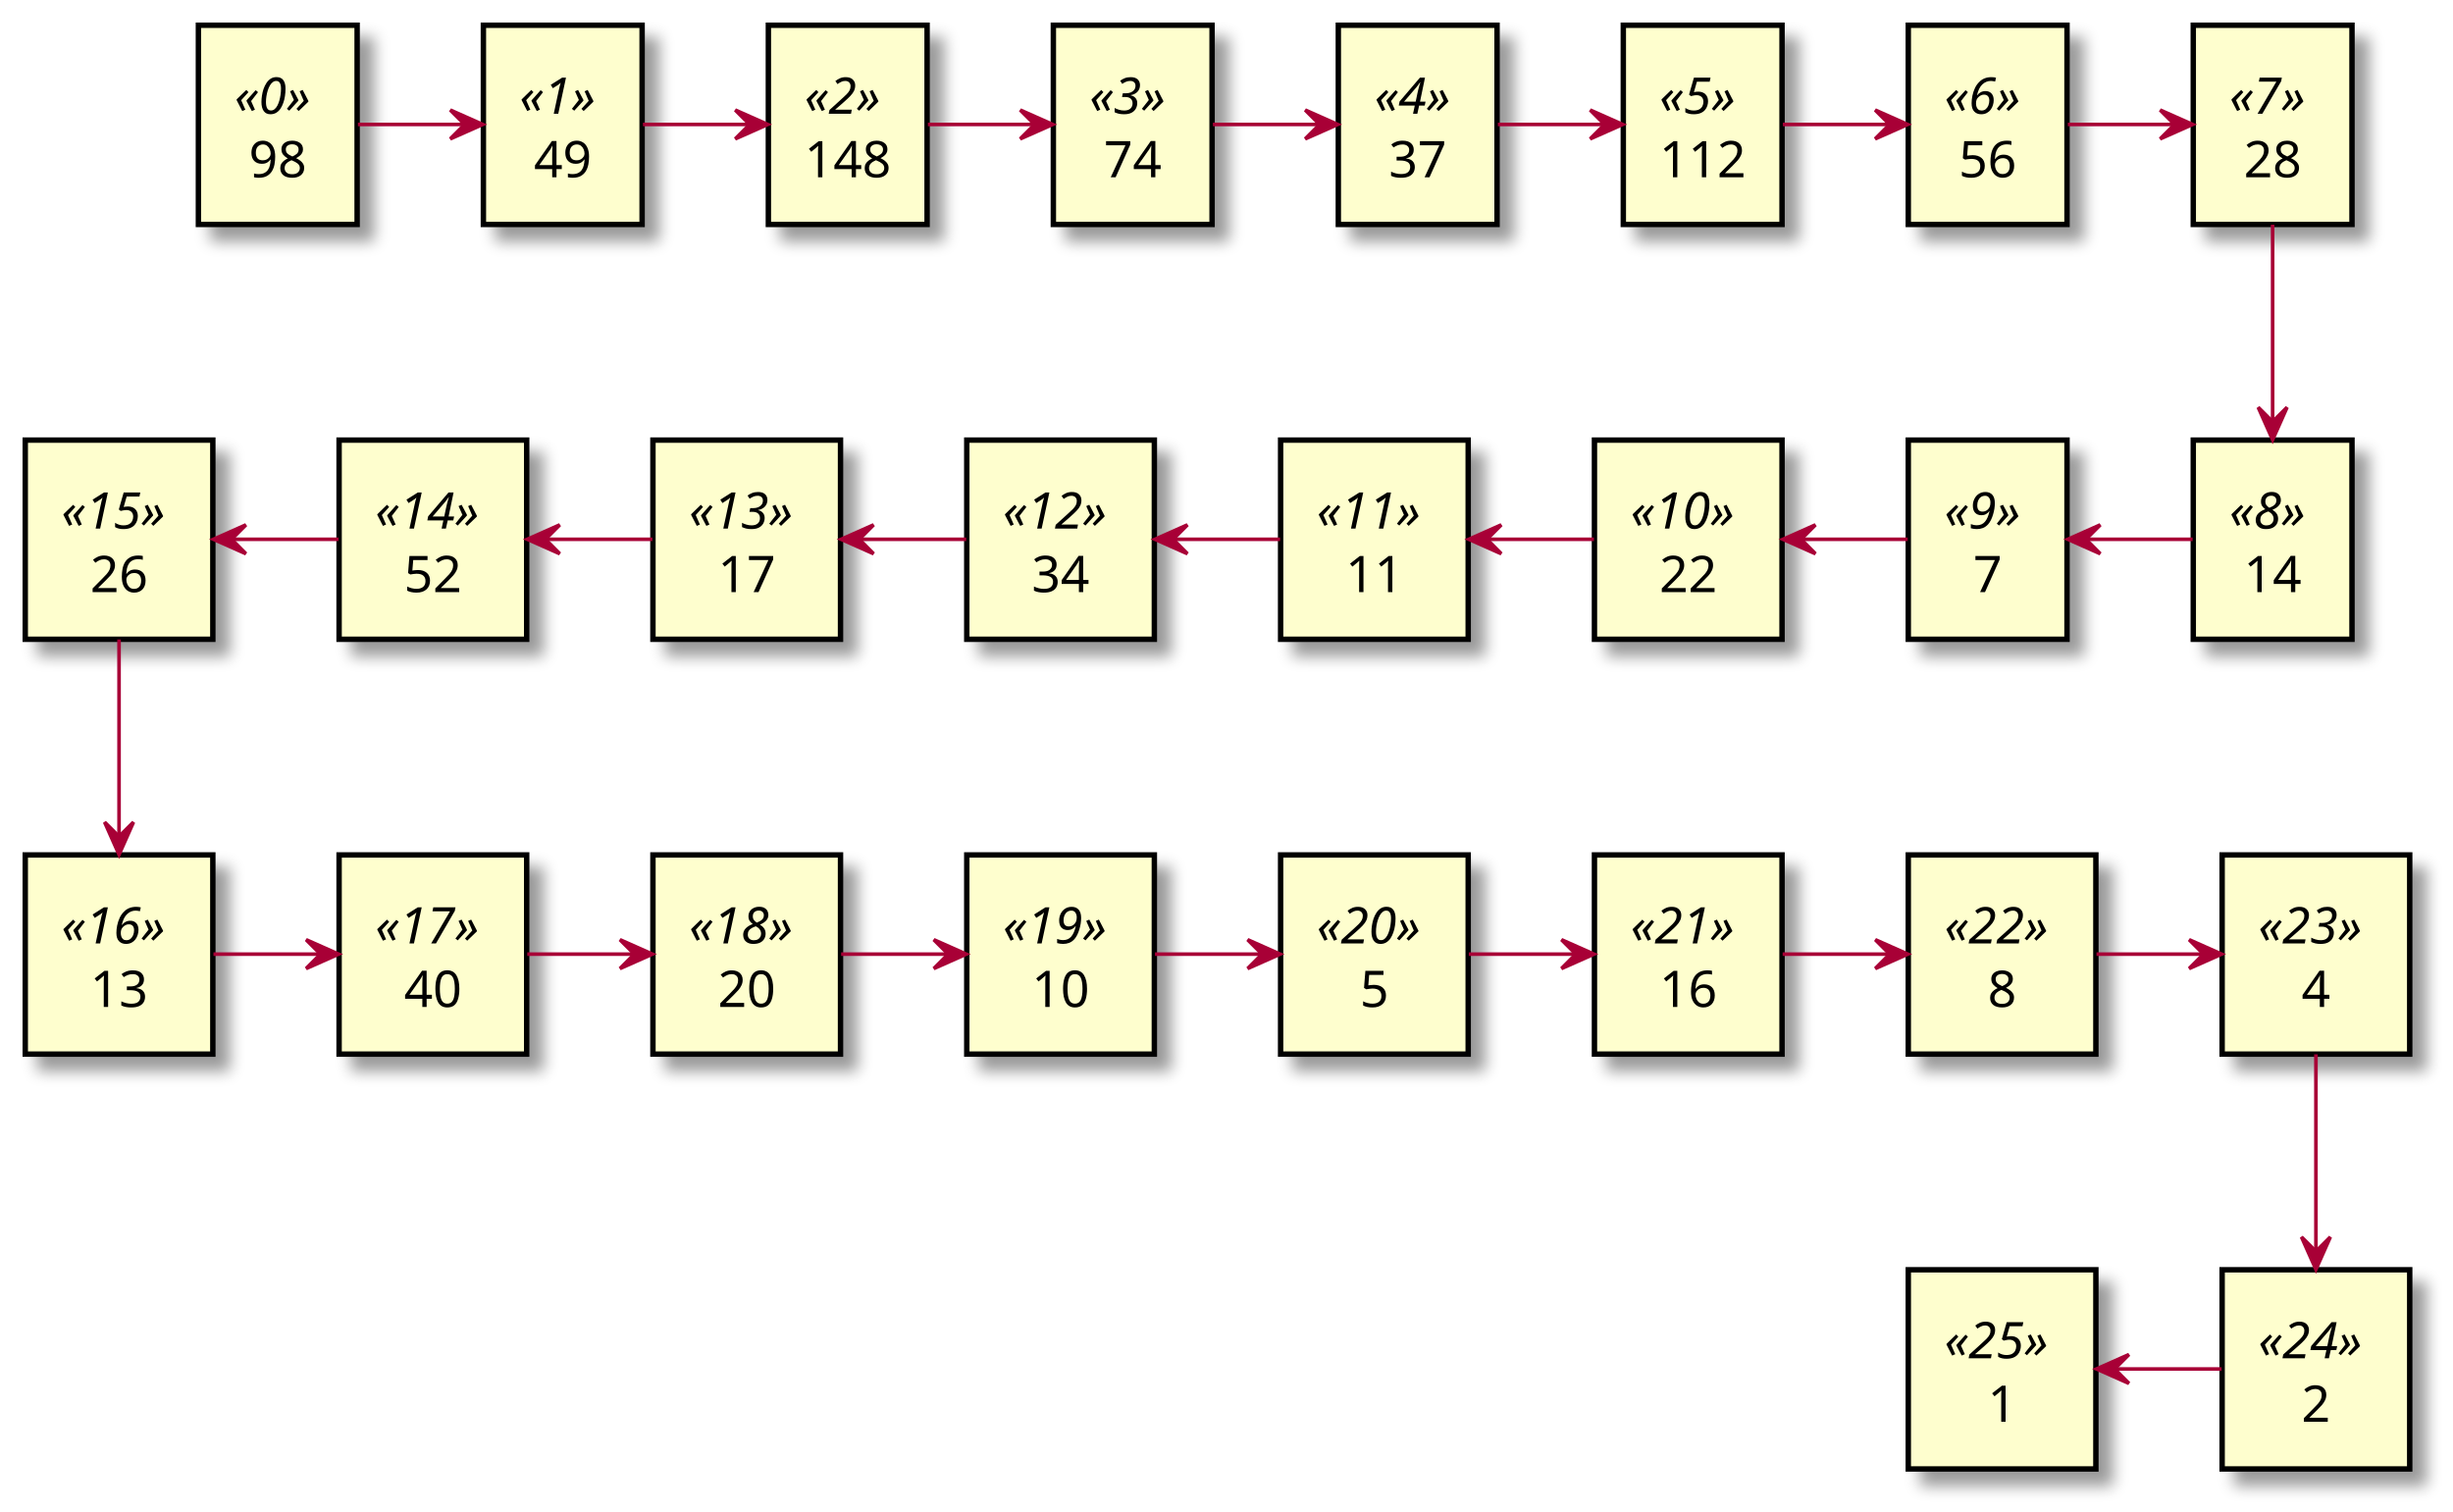
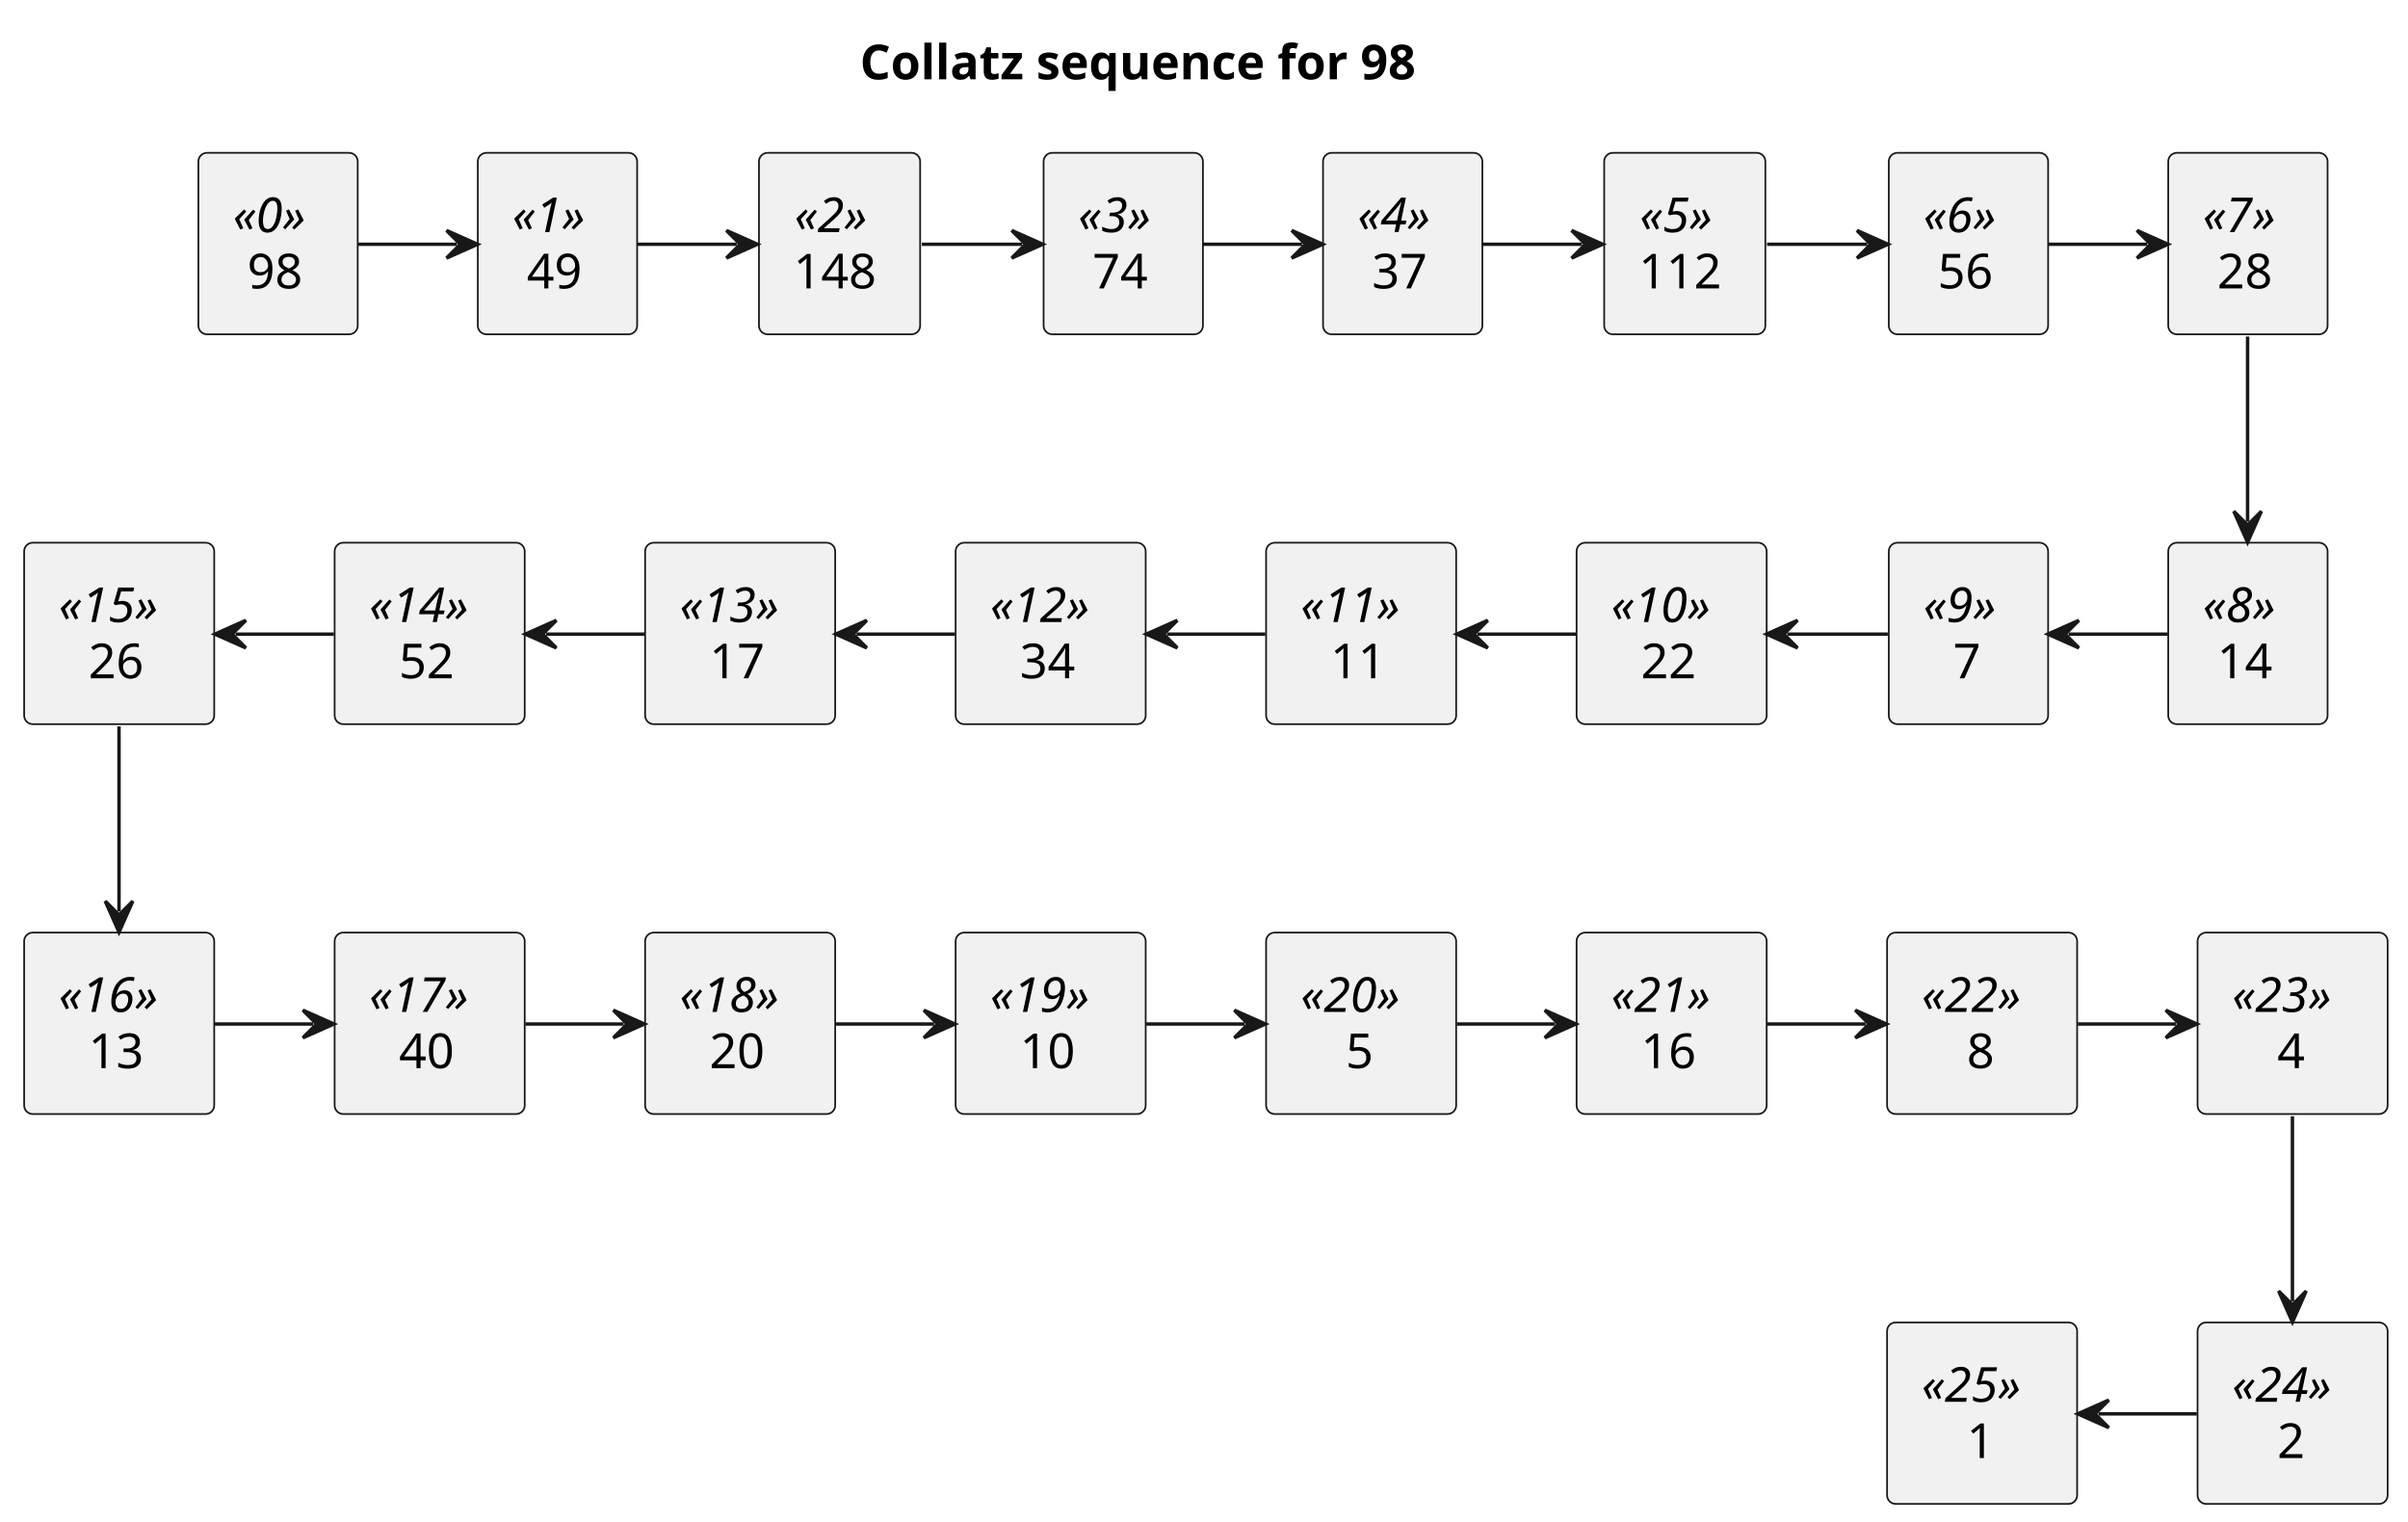
- <svg xmlns="http://www.w3.org/2000/svg" contentScriptType="application/ecmascript" contentStyleType="text/css" height="419px" preserveAspectRatio="none" style="width:680px;height:419px;background:#FFFFFF;" version="1.1" viewBox="0 0 680 419" width="680px" zoomAndPan="magnify">
-   <defs>
-     <filter height="300%" id="f8ib0x39ztjgq" width="300%" x="-1" y="-1">
-       <feGaussianBlur result="blurOut" stdDeviation="2.0" />
-       <feColorMatrix in="blurOut" result="blurOut2" type="matrix" values="0 0 0 0 0 0 0 0 0 0 0 0 0 0 0 0 0 0 .4 0" />
-       <feOffset dx="4.0" dy="4.0" in="blurOut2" result="blurOut3" />
-       <feBlend in="SourceGraphic" in2="blurOut3" mode="normal" />
-     </filter>
-   </defs>
+ <svg xmlns="http://www.w3.org/2000/svg" contentStyleType="text/css" height="441px" preserveAspectRatio="none" style="width:698px;height:441px;background:#FFFFFF;" version="1.1" viewBox="0 0 698 441" width="698px" zoomAndPan="magnify">
+   <defs />
  <g>
-     <rect fill="#FEFECE" filter="url(#f8ib0x39ztjgq)" height="55.219" style="stroke:#000000;stroke-width:1.5;" width="44" x="55" y="7" />
-     <text fill="#000000" font-family="sans-serif" font-size="14" font-style="italic" lengthAdjust="spacing" textLength="24" x="65" y="31.533">«0»</text>
-     <text fill="#000000" font-family="sans-serif" font-size="14" lengthAdjust="spacing" textLength="16" x="69" y="49.143">98</text>
-     <rect fill="#FEFECE" filter="url(#f8ib0x39ztjgq)" height="55.219" style="stroke:#000000;stroke-width:1.5;" width="44" x="134" y="7" />
-     <text fill="#000000" font-family="sans-serif" font-size="14" font-style="italic" lengthAdjust="spacing" textLength="24" x="144" y="31.533">«1»</text>
-     <text fill="#000000" font-family="sans-serif" font-size="14" lengthAdjust="spacing" textLength="16" x="148" y="49.143">49</text>
-     <rect fill="#FEFECE" filter="url(#f8ib0x39ztjgq)" height="55.219" style="stroke:#000000;stroke-width:1.5;" width="44" x="213" y="7" />
-     <text fill="#000000" font-family="sans-serif" font-size="14" font-style="italic" lengthAdjust="spacing" textLength="24" x="223" y="31.533">«2»</text>
-     <text fill="#000000" font-family="sans-serif" font-size="14" lengthAdjust="spacing" textLength="24" x="223" y="49.143">148</text>
-     <rect fill="#FEFECE" filter="url(#f8ib0x39ztjgq)" height="55.219" style="stroke:#000000;stroke-width:1.5;" width="44" x="292" y="7" />
-     <text fill="#000000" font-family="sans-serif" font-size="14" font-style="italic" lengthAdjust="spacing" textLength="24" x="302" y="31.533">«3»</text>
-     <text fill="#000000" font-family="sans-serif" font-size="14" lengthAdjust="spacing" textLength="16" x="306" y="49.143">74</text>
-     <rect fill="#FEFECE" filter="url(#f8ib0x39ztjgq)" height="55.219" style="stroke:#000000;stroke-width:1.5;" width="44" x="371" y="7" />
-     <text fill="#000000" font-family="sans-serif" font-size="14" font-style="italic" lengthAdjust="spacing" textLength="24" x="381" y="31.533">«4»</text>
-     <text fill="#000000" font-family="sans-serif" font-size="14" lengthAdjust="spacing" textLength="16" x="385" y="49.143">37</text>
-     <rect fill="#FEFECE" filter="url(#f8ib0x39ztjgq)" height="55.219" style="stroke:#000000;stroke-width:1.5;" width="44" x="450" y="7" />
-     <text fill="#000000" font-family="sans-serif" font-size="14" font-style="italic" lengthAdjust="spacing" textLength="24" x="460" y="31.533">«5»</text>
-     <text fill="#000000" font-family="sans-serif" font-size="14" lengthAdjust="spacing" textLength="24" x="460" y="49.143">112</text>
-     <rect fill="#FEFECE" filter="url(#f8ib0x39ztjgq)" height="55.219" style="stroke:#000000;stroke-width:1.5;" width="44" x="529" y="7" />
-     <text fill="#000000" font-family="sans-serif" font-size="14" font-style="italic" lengthAdjust="spacing" textLength="24" x="539" y="31.533">«6»</text>
-     <text fill="#000000" font-family="sans-serif" font-size="14" lengthAdjust="spacing" textLength="16" x="543" y="49.143">56</text>
-     <rect fill="#FEFECE" filter="url(#f8ib0x39ztjgq)" height="55.219" style="stroke:#000000;stroke-width:1.5;" width="44" x="608" y="7" />
-     <text fill="#000000" font-family="sans-serif" font-size="14" font-style="italic" lengthAdjust="spacing" textLength="24" x="618" y="31.533">«7»</text>
-     <text fill="#000000" font-family="sans-serif" font-size="14" lengthAdjust="spacing" textLength="16" x="622" y="49.143">28</text>
-     <rect fill="#FEFECE" filter="url(#f8ib0x39ztjgq)" height="55.219" style="stroke:#000000;stroke-width:1.5;" width="44" x="608" y="122" />
-     <text fill="#000000" font-family="sans-serif" font-size="14" font-style="italic" lengthAdjust="spacing" textLength="24" x="618" y="146.533">«8»</text>
-     <text fill="#000000" font-family="sans-serif" font-size="14" lengthAdjust="spacing" textLength="16" x="622" y="164.143">14</text>
-     <rect fill="#FEFECE" filter="url(#f8ib0x39ztjgq)" height="55.219" style="stroke:#000000;stroke-width:1.5;" width="44" x="529" y="122" />
-     <text fill="#000000" font-family="sans-serif" font-size="14" font-style="italic" lengthAdjust="spacing" textLength="24" x="539" y="146.533">«9»</text>
-     <text fill="#000000" font-family="sans-serif" font-size="14" lengthAdjust="spacing" textLength="8" x="547" y="164.143">7</text>
-     <rect fill="#FEFECE" filter="url(#f8ib0x39ztjgq)" height="55.219" style="stroke:#000000;stroke-width:1.5;" width="52" x="442" y="122" />
-     <text fill="#000000" font-family="sans-serif" font-size="14" font-style="italic" lengthAdjust="spacing" textLength="32" x="452" y="146.533">«10»</text>
-     <text fill="#000000" font-family="sans-serif" font-size="14" lengthAdjust="spacing" textLength="16" x="460" y="164.143">22</text>
-     <rect fill="#FEFECE" filter="url(#f8ib0x39ztjgq)" height="55.219" style="stroke:#000000;stroke-width:1.5;" width="52" x="355" y="122" />
-     <text fill="#000000" font-family="sans-serif" font-size="14" font-style="italic" lengthAdjust="spacing" textLength="32" x="365" y="146.533">«11»</text>
-     <text fill="#000000" font-family="sans-serif" font-size="14" lengthAdjust="spacing" textLength="16" x="373" y="164.143">11</text>
-     <rect fill="#FEFECE" filter="url(#f8ib0x39ztjgq)" height="55.219" style="stroke:#000000;stroke-width:1.5;" width="52" x="268" y="122" />
-     <text fill="#000000" font-family="sans-serif" font-size="14" font-style="italic" lengthAdjust="spacing" textLength="32" x="278" y="146.533">«12»</text>
-     <text fill="#000000" font-family="sans-serif" font-size="14" lengthAdjust="spacing" textLength="16" x="286" y="164.143">34</text>
-     <rect fill="#FEFECE" filter="url(#f8ib0x39ztjgq)" height="55.219" style="stroke:#000000;stroke-width:1.5;" width="52" x="181" y="122" />
-     <text fill="#000000" font-family="sans-serif" font-size="14" font-style="italic" lengthAdjust="spacing" textLength="32" x="191" y="146.533">«13»</text>
-     <text fill="#000000" font-family="sans-serif" font-size="14" lengthAdjust="spacing" textLength="16" x="199" y="164.143">17</text>
-     <rect fill="#FEFECE" filter="url(#f8ib0x39ztjgq)" height="55.219" style="stroke:#000000;stroke-width:1.5;" width="52" x="94" y="122" />
-     <text fill="#000000" font-family="sans-serif" font-size="14" font-style="italic" lengthAdjust="spacing" textLength="32" x="104" y="146.533">«14»</text>
-     <text fill="#000000" font-family="sans-serif" font-size="14" lengthAdjust="spacing" textLength="16" x="112" y="164.143">52</text>
-     <rect fill="#FEFECE" filter="url(#f8ib0x39ztjgq)" height="55.219" style="stroke:#000000;stroke-width:1.5;" width="52" x="7" y="122" />
-     <text fill="#000000" font-family="sans-serif" font-size="14" font-style="italic" lengthAdjust="spacing" textLength="32" x="17" y="146.533">«15»</text>
-     <text fill="#000000" font-family="sans-serif" font-size="14" lengthAdjust="spacing" textLength="16" x="25" y="164.143">26</text>
-     <rect fill="#FEFECE" filter="url(#f8ib0x39ztjgq)" height="55.219" style="stroke:#000000;stroke-width:1.5;" width="52" x="7" y="237" />
-     <text fill="#000000" font-family="sans-serif" font-size="14" font-style="italic" lengthAdjust="spacing" textLength="32" x="17" y="261.533">«16»</text>
-     <text fill="#000000" font-family="sans-serif" font-size="14" lengthAdjust="spacing" textLength="16" x="25" y="279.143">13</text>
-     <rect fill="#FEFECE" filter="url(#f8ib0x39ztjgq)" height="55.219" style="stroke:#000000;stroke-width:1.5;" width="52" x="94" y="237" />
-     <text fill="#000000" font-family="sans-serif" font-size="14" font-style="italic" lengthAdjust="spacing" textLength="32" x="104" y="261.533">«17»</text>
-     <text fill="#000000" font-family="sans-serif" font-size="14" lengthAdjust="spacing" textLength="16" x="112" y="279.143">40</text>
-     <rect fill="#FEFECE" filter="url(#f8ib0x39ztjgq)" height="55.219" style="stroke:#000000;stroke-width:1.5;" width="52" x="181" y="237" />
-     <text fill="#000000" font-family="sans-serif" font-size="14" font-style="italic" lengthAdjust="spacing" textLength="32" x="191" y="261.533">«18»</text>
-     <text fill="#000000" font-family="sans-serif" font-size="14" lengthAdjust="spacing" textLength="16" x="199" y="279.143">20</text>
-     <rect fill="#FEFECE" filter="url(#f8ib0x39ztjgq)" height="55.219" style="stroke:#000000;stroke-width:1.5;" width="52" x="268" y="237" />
-     <text fill="#000000" font-family="sans-serif" font-size="14" font-style="italic" lengthAdjust="spacing" textLength="32" x="278" y="261.533">«19»</text>
-     <text fill="#000000" font-family="sans-serif" font-size="14" lengthAdjust="spacing" textLength="16" x="286" y="279.143">10</text>
-     <rect fill="#FEFECE" filter="url(#f8ib0x39ztjgq)" height="55.219" style="stroke:#000000;stroke-width:1.5;" width="52" x="355" y="237" />
-     <text fill="#000000" font-family="sans-serif" font-size="14" font-style="italic" lengthAdjust="spacing" textLength="32" x="365" y="261.533">«20»</text>
-     <text fill="#000000" font-family="sans-serif" font-size="14" lengthAdjust="spacing" textLength="8" x="377" y="279.143">5</text>
-     <rect fill="#FEFECE" filter="url(#f8ib0x39ztjgq)" height="55.219" style="stroke:#000000;stroke-width:1.5;" width="52" x="442" y="237" />
-     <text fill="#000000" font-family="sans-serif" font-size="14" font-style="italic" lengthAdjust="spacing" textLength="32" x="452" y="261.533">«21»</text>
-     <text fill="#000000" font-family="sans-serif" font-size="14" lengthAdjust="spacing" textLength="16" x="460" y="279.143">16</text>
-     <rect fill="#FEFECE" filter="url(#f8ib0x39ztjgq)" height="55.219" style="stroke:#000000;stroke-width:1.5;" width="52" x="529" y="237" />
-     <text fill="#000000" font-family="sans-serif" font-size="14" font-style="italic" lengthAdjust="spacing" textLength="32" x="539" y="261.533">«22»</text>
-     <text fill="#000000" font-family="sans-serif" font-size="14" lengthAdjust="spacing" textLength="8" x="551" y="279.143">8</text>
-     <rect fill="#FEFECE" filter="url(#f8ib0x39ztjgq)" height="55.219" style="stroke:#000000;stroke-width:1.5;" width="52" x="616" y="237" />
-     <text fill="#000000" font-family="sans-serif" font-size="14" font-style="italic" lengthAdjust="spacing" textLength="32" x="626" y="261.533">«23»</text>
-     <text fill="#000000" font-family="sans-serif" font-size="14" lengthAdjust="spacing" textLength="8" x="638" y="279.143">4</text>
-     <rect fill="#FEFECE" filter="url(#f8ib0x39ztjgq)" height="55.219" style="stroke:#000000;stroke-width:1.5;" width="52" x="616" y="352" />
-     <text fill="#000000" font-family="sans-serif" font-size="14" font-style="italic" lengthAdjust="spacing" textLength="32" x="626" y="376.533">«24»</text>
-     <text fill="#000000" font-family="sans-serif" font-size="14" lengthAdjust="spacing" textLength="8" x="638" y="394.143">2</text>
-     <rect fill="#FEFECE" filter="url(#f8ib0x39ztjgq)" height="55.219" style="stroke:#000000;stroke-width:1.5;" width="52" x="529" y="352" />
-     <text fill="#000000" font-family="sans-serif" font-size="14" font-style="italic" lengthAdjust="spacing" textLength="32" x="539" y="376.533">«25»</text>
-     <text fill="#000000" font-family="sans-serif" font-size="14" lengthAdjust="spacing" textLength="8" x="551" y="394.143">1</text>
-     <path d="M99.22,34.5 C109.04,34.5 118.86,34.5 128.68,34.5 " fill="none" id="98-to-49" style="stroke:#A80036;stroke-width:1.0;" />
-     <polygon fill="#A80036" points="133.82,34.5,124.82,30.5,128.82,34.5,124.82,38.5,133.82,34.5" style="stroke:#A80036;stroke-width:1.0;" />
-     <path d="M178.22,34.5 C188.04,34.5 197.86,34.5 207.68,34.5 " fill="none" id="49-to-148" style="stroke:#A80036;stroke-width:1.0;" />
-     <polygon fill="#A80036" points="212.82,34.5,203.82,30.5,207.82,34.5,203.82,38.5,212.82,34.5" style="stroke:#A80036;stroke-width:1.0;" />
-     <path d="M257.22,34.5 C267.04,34.5 276.86,34.5 286.68,34.5 " fill="none" id="148-to-74" style="stroke:#A80036;stroke-width:1.0;" />
-     <polygon fill="#A80036" points="291.82,34.5,282.82,30.5,286.82,34.5,282.82,38.5,291.82,34.5" style="stroke:#A80036;stroke-width:1.0;" />
-     <path d="M336.22,34.5 C346.04,34.5 355.86,34.5 365.68,34.5 " fill="none" id="74-to-37" style="stroke:#A80036;stroke-width:1.0;" />
-     <polygon fill="#A80036" points="370.82,34.5,361.82,30.5,365.82,34.5,361.82,38.5,370.82,34.5" style="stroke:#A80036;stroke-width:1.0;" />
-     <path d="M415.22,34.5 C425.04,34.5 434.86,34.5 444.68,34.5 " fill="none" id="37-to-112" style="stroke:#A80036;stroke-width:1.0;" />
-     <polygon fill="#A80036" points="449.82,34.5,440.82,30.5,444.82,34.5,440.82,38.5,449.82,34.5" style="stroke:#A80036;stroke-width:1.0;" />
-     <path d="M494.22,34.5 C504.04,34.5 513.86,34.5 523.68,34.5 " fill="none" id="112-to-56" style="stroke:#A80036;stroke-width:1.0;" />
-     <polygon fill="#A80036" points="528.82,34.5,519.82,30.5,523.82,34.5,519.82,38.5,528.82,34.5" style="stroke:#A80036;stroke-width:1.0;" />
-     <path d="M573.22,34.5 C583.04,34.5 592.86,34.5 602.68,34.5 " fill="none" id="56-to-28" style="stroke:#A80036;stroke-width:1.0;" />
-     <polygon fill="#A80036" points="607.82,34.5,598.82,30.5,602.82,34.5,598.82,38.5,607.82,34.5" style="stroke:#A80036;stroke-width:1.0;" />
-     <path d="M630,62.28 C630,78.6 630,99.56 630,116.72 " fill="none" id="28-to-14" style="stroke:#A80036;stroke-width:1.0;" />
-     <polygon fill="#A80036" points="630,121.91,634,112.91,630,116.91,626,112.91,630,121.91" style="stroke:#A80036;stroke-width:1.0;" />
-     <path d="M578.35,149.5 C588.18,149.5 598,149.5 607.82,149.5 " fill="none" id="7-backto-14" style="stroke:#A80036;stroke-width:1.0;" />
-     <polygon fill="#A80036" points="573.22,149.5,582.22,153.5,578.22,149.5,582.22,145.5,573.22,149.5" style="stroke:#A80036;stroke-width:1.0;" />
-     <path d="M499.39,149.5 C509.21,149.5 519.02,149.5 528.84,149.5 " fill="none" id="22-backto-7" style="stroke:#A80036;stroke-width:1.0;" />
-     <polygon fill="#A80036" points="494.26,149.5,503.26,153.5,499.26,149.5,503.26,145.5,494.26,149.5" style="stroke:#A80036;stroke-width:1.0;" />
-     <path d="M412.32,149.5 C422.17,149.5 432.01,149.5 441.86,149.5 " fill="none" id="11-backto-22" style="stroke:#A80036;stroke-width:1.0;" />
-     <polygon fill="#A80036" points="407.17,149.5,416.17,153.5,412.17,149.5,416.17,145.5,407.17,149.5" style="stroke:#A80036;stroke-width:1.0;" />
-     <path d="M325.32,149.5 C335.17,149.5 345.01,149.5 354.86,149.5 " fill="none" id="34-backto-11" style="stroke:#A80036;stroke-width:1.0;" />
-     <polygon fill="#A80036" points="320.17,149.5,329.17,153.5,325.17,149.5,329.17,145.5,320.17,149.5" style="stroke:#A80036;stroke-width:1.0;" />
-     <path d="M238.32,149.5 C248.17,149.5 258.01,149.5 267.86,149.5 " fill="none" id="17-backto-34" style="stroke:#A80036;stroke-width:1.0;" />
-     <polygon fill="#A80036" points="233.17,149.5,242.17,153.5,238.17,149.5,242.17,145.5,233.17,149.5" style="stroke:#A80036;stroke-width:1.0;" />
-     <path d="M151.32,149.5 C161.17,149.5 171.01,149.5 180.86,149.5 " fill="none" id="52-backto-17" style="stroke:#A80036;stroke-width:1.0;" />
-     <polygon fill="#A80036" points="146.17,149.5,155.17,153.5,151.17,149.5,155.17,145.5,146.17,149.5" style="stroke:#A80036;stroke-width:1.0;" />
-     <path d="M64.32,149.5 C74.17,149.5 84.01,149.5 93.86,149.5 " fill="none" id="26-backto-52" style="stroke:#A80036;stroke-width:1.0;" />
-     <polygon fill="#A80036" points="59.17,149.5,68.17,153.5,64.17,149.5,68.17,145.5,59.17,149.5" style="stroke:#A80036;stroke-width:1.0;" />
-     <path d="M33,177.28 C33,193.6 33,214.56 33,231.72 " fill="none" id="26-to-13" style="stroke:#A80036;stroke-width:1.0;" />
-     <polygon fill="#A80036" points="33,236.91,37,227.91,33,231.91,29,227.91,33,236.91" style="stroke:#A80036;stroke-width:1.0;" />
-     <path d="M59.17,264.5 C69.02,264.5 78.86,264.5 88.71,264.5 " fill="none" id="13-to-40" style="stroke:#A80036;stroke-width:1.0;" />
-     <polygon fill="#A80036" points="93.86,264.5,84.86,260.5,88.86,264.5,84.86,268.5,93.86,264.5" style="stroke:#A80036;stroke-width:1.0;" />
-     <path d="M146.17,264.5 C156.02,264.5 165.86,264.5 175.71,264.5 " fill="none" id="40-to-20" style="stroke:#A80036;stroke-width:1.0;" />
-     <polygon fill="#A80036" points="180.86,264.5,171.86,260.5,175.86,264.5,171.86,268.5,180.86,264.5" style="stroke:#A80036;stroke-width:1.0;" />
-     <path d="M233.17,264.5 C243.02,264.5 252.86,264.5 262.71,264.5 " fill="none" id="20-to-10" style="stroke:#A80036;stroke-width:1.0;" />
-     <polygon fill="#A80036" points="267.86,264.5,258.86,260.5,262.86,264.5,258.86,268.5,267.86,264.5" style="stroke:#A80036;stroke-width:1.0;" />
-     <path d="M320.17,264.5 C330.02,264.5 339.86,264.5 349.71,264.5 " fill="none" id="10-to-5" style="stroke:#A80036;stroke-width:1.0;" />
-     <polygon fill="#A80036" points="354.86,264.5,345.86,260.5,349.86,264.5,345.86,268.5,354.86,264.5" style="stroke:#A80036;stroke-width:1.0;" />
-     <path d="M407.17,264.5 C417.02,264.5 426.86,264.5 436.71,264.5 " fill="none" id="5-to-16" style="stroke:#A80036;stroke-width:1.0;" />
-     <polygon fill="#A80036" points="441.86,264.5,432.86,260.5,436.86,264.5,432.86,268.5,441.86,264.5" style="stroke:#A80036;stroke-width:1.0;" />
-     <path d="M494.17,264.5 C504.02,264.5 513.86,264.5 523.71,264.5 " fill="none" id="16-to-8" style="stroke:#A80036;stroke-width:1.0;" />
-     <polygon fill="#A80036" points="528.86,264.5,519.86,260.5,523.86,264.5,519.86,268.5,528.86,264.5" style="stroke:#A80036;stroke-width:1.0;" />
-     <path d="M581.17,264.5 C591.02,264.5 600.86,264.5 610.71,264.5 " fill="none" id="8-to-4" style="stroke:#A80036;stroke-width:1.0;" />
-     <polygon fill="#A80036" points="615.86,264.5,606.86,260.5,610.86,264.5,606.86,268.5,615.86,264.5" style="stroke:#A80036;stroke-width:1.0;" />
-     <path d="M642,292.28 C642,308.6 642,329.56 642,346.72 " fill="none" id="4-to-2" style="stroke:#A80036;stroke-width:1.0;" />
-     <polygon fill="#A80036" points="642,351.91,646,342.91,642,346.91,638,342.91,642,351.91" style="stroke:#A80036;stroke-width:1.0;" />
-     <path d="M586.32,379.5 C596.17,379.5 606.01,379.5 615.86,379.5 " fill="none" id="1-backto-2" style="stroke:#A80036;stroke-width:1.0;" />
-     <polygon fill="#A80036" points="581.17,379.5,590.17,383.5,586.17,379.5,590.17,375.5,581.17,379.5" style="stroke:#A80036;stroke-width:1.0;" />
+     <text fill="#000000" font-family="sans-serif" font-size="14" font-weight="bold" lengthAdjust="spacing" textLength="185.568" x="249.264" y="22.995">Collatz sequence for 98</text>
+     <g id="elem_98">
+       <rect fill="#F1F1F1" height="52.594" rx="2.5" ry="2.5" style="stroke:#181818;stroke-width:0.5;" width="46.188" x="57.5" y="44.297" />
+       <text fill="#000000" font-family="sans-serif" font-size="14" font-style="italic" lengthAdjust="spacing" textLength="26.189" x="67.5" y="67.292">«0»</text>
+       <text fill="#000000" font-family="sans-serif" font-size="14" lengthAdjust="spacing" textLength="17.814" x="71.687" y="83.589">98</text>
+     </g>
+     <g id="elem_49">
+       <rect fill="#F1F1F1" height="52.594" rx="2.5" ry="2.5" style="stroke:#181818;stroke-width:0.5;" width="46.188" x="138.5" y="44.297" />
+       <text fill="#000000" font-family="sans-serif" font-size="14" font-style="italic" lengthAdjust="spacing" textLength="26.189" x="148.5" y="67.292">«1»</text>
+       <text fill="#000000" font-family="sans-serif" font-size="14" lengthAdjust="spacing" textLength="17.814" x="152.687" y="83.589">49</text>
+     </g>
+     <g id="elem_148">
+       <rect fill="#F1F1F1" height="52.594" rx="2.5" ry="2.5" style="stroke:#181818;stroke-width:0.5;" width="46.722" x="220" y="44.297" />
+       <text fill="#000000" font-family="sans-serif" font-size="14" font-style="italic" lengthAdjust="spacing" textLength="26.189" x="230.267" y="67.292">«2»</text>
+       <text fill="#000000" font-family="sans-serif" font-size="14" lengthAdjust="spacing" textLength="26.722" x="230" y="83.589">148</text>
+     </g>
+     <g id="elem_74">
+       <rect fill="#F1F1F1" height="52.594" rx="2.5" ry="2.5" style="stroke:#181818;stroke-width:0.5;" width="46.188" x="302.5" y="44.297" />
+       <text fill="#000000" font-family="sans-serif" font-size="14" font-style="italic" lengthAdjust="spacing" textLength="26.189" x="312.5" y="67.292">«3»</text>
+       <text fill="#000000" font-family="sans-serif" font-size="14" lengthAdjust="spacing" textLength="17.814" x="316.687" y="83.589">74</text>
+     </g>
+     <g id="elem_37">
+       <rect fill="#F1F1F1" height="52.594" rx="2.5" ry="2.5" style="stroke:#181818;stroke-width:0.5;" width="46.188" x="383.5" y="44.297" />
+       <text fill="#000000" font-family="sans-serif" font-size="14" font-style="italic" lengthAdjust="spacing" textLength="26.189" x="393.5" y="67.292">«4»</text>
+       <text fill="#000000" font-family="sans-serif" font-size="14" lengthAdjust="spacing" textLength="17.814" x="397.687" y="83.589">37</text>
+     </g>
+     <g id="elem_112">
+       <rect fill="#F1F1F1" height="52.594" rx="2.5" ry="2.5" style="stroke:#181818;stroke-width:0.5;" width="46.722" x="465" y="44.297" />
+       <text fill="#000000" font-family="sans-serif" font-size="14" font-style="italic" lengthAdjust="spacing" textLength="26.189" x="475.267" y="67.292">«5»</text>
+       <text fill="#000000" font-family="sans-serif" font-size="14" lengthAdjust="spacing" textLength="26.722" x="475" y="83.589">112</text>
+     </g>
+     <g id="elem_56">
+       <rect fill="#F1F1F1" height="52.594" rx="2.5" ry="2.5" style="stroke:#181818;stroke-width:0.5;" width="46.188" x="547.5" y="44.297" />
+       <text fill="#000000" font-family="sans-serif" font-size="14" font-style="italic" lengthAdjust="spacing" textLength="26.189" x="557.5" y="67.292">«6»</text>
+       <text fill="#000000" font-family="sans-serif" font-size="14" lengthAdjust="spacing" textLength="17.814" x="561.687" y="83.589">56</text>
+     </g>
+     <g id="elem_28">
+       <rect fill="#F1F1F1" height="52.594" rx="2.5" ry="2.5" style="stroke:#181818;stroke-width:0.5;" width="46.188" x="628.5" y="44.297" />
+       <text fill="#000000" font-family="sans-serif" font-size="14" font-style="italic" lengthAdjust="spacing" textLength="26.189" x="638.5" y="67.292">«7»</text>
+       <text fill="#000000" font-family="sans-serif" font-size="14" lengthAdjust="spacing" textLength="17.814" x="642.687" y="83.589">28</text>
+     </g>
+     <g id="elem_14">
+       <rect fill="#F1F1F1" height="52.594" rx="2.5" ry="2.5" style="stroke:#181818;stroke-width:0.5;" width="46.188" x="628.5" y="157.297" />
+       <text fill="#000000" font-family="sans-serif" font-size="14" font-style="italic" lengthAdjust="spacing" textLength="26.189" x="638.5" y="180.292">«8»</text>
+       <text fill="#000000" font-family="sans-serif" font-size="14" lengthAdjust="spacing" textLength="17.814" x="642.687" y="196.589">14</text>
+     </g>
+     <g id="elem_7">
+       <rect fill="#F1F1F1" height="52.594" rx="2.5" ry="2.5" style="stroke:#181818;stroke-width:0.5;" width="46.188" x="547.5" y="157.297" />
+       <text fill="#000000" font-family="sans-serif" font-size="14" font-style="italic" lengthAdjust="spacing" textLength="26.189" x="557.5" y="180.292">«9»</text>
+       <text fill="#000000" font-family="sans-serif" font-size="14" lengthAdjust="spacing" textLength="8.907" x="566.141" y="196.589">7</text>
+     </g>
+     <g id="elem_22">
+       <rect fill="#F1F1F1" height="52.594" rx="2.5" ry="2.5" style="stroke:#181818;stroke-width:0.5;" width="55.096" x="457" y="157.297" />
+       <text fill="#000000" font-family="sans-serif" font-size="14" font-style="italic" lengthAdjust="spacing" textLength="35.096" x="467" y="180.292">«10»</text>
+       <text fill="#000000" font-family="sans-serif" font-size="14" lengthAdjust="spacing" textLength="17.814" x="475.641" y="196.589">22</text>
+     </g>
+     <g id="elem_11">
+       <rect fill="#F1F1F1" height="52.594" rx="2.5" ry="2.5" style="stroke:#181818;stroke-width:0.5;" width="55.096" x="367" y="157.297" />
+       <text fill="#000000" font-family="sans-serif" font-size="14" font-style="italic" lengthAdjust="spacing" textLength="35.096" x="377" y="180.292">«11»</text>
+       <text fill="#000000" font-family="sans-serif" font-size="14" lengthAdjust="spacing" textLength="17.814" x="385.641" y="196.589">11</text>
+     </g>
+     <g id="elem_34">
+       <rect fill="#F1F1F1" height="52.594" rx="2.5" ry="2.5" style="stroke:#181818;stroke-width:0.5;" width="55.096" x="277" y="157.297" />
+       <text fill="#000000" font-family="sans-serif" font-size="14" font-style="italic" lengthAdjust="spacing" textLength="35.096" x="287" y="180.292">«12»</text>
+       <text fill="#000000" font-family="sans-serif" font-size="14" lengthAdjust="spacing" textLength="17.814" x="295.641" y="196.589">34</text>
+     </g>
+     <g id="elem_17">
+       <rect fill="#F1F1F1" height="52.594" rx="2.5" ry="2.5" style="stroke:#181818;stroke-width:0.5;" width="55.096" x="187" y="157.297" />
+       <text fill="#000000" font-family="sans-serif" font-size="14" font-style="italic" lengthAdjust="spacing" textLength="35.096" x="197" y="180.292">«13»</text>
+       <text fill="#000000" font-family="sans-serif" font-size="14" lengthAdjust="spacing" textLength="17.814" x="205.641" y="196.589">17</text>
+     </g>
+     <g id="elem_52">
+       <rect fill="#F1F1F1" height="52.594" rx="2.5" ry="2.5" style="stroke:#181818;stroke-width:0.5;" width="55.096" x="97" y="157.297" />
+       <text fill="#000000" font-family="sans-serif" font-size="14" font-style="italic" lengthAdjust="spacing" textLength="35.096" x="107" y="180.292">«14»</text>
+       <text fill="#000000" font-family="sans-serif" font-size="14" lengthAdjust="spacing" textLength="17.814" x="115.641" y="196.589">52</text>
+     </g>
+     <g id="elem_26">
+       <rect fill="#F1F1F1" height="52.594" rx="2.5" ry="2.5" style="stroke:#181818;stroke-width:0.5;" width="55.096" x="7" y="157.297" />
+       <text fill="#000000" font-family="sans-serif" font-size="14" font-style="italic" lengthAdjust="spacing" textLength="35.096" x="17" y="180.292">«15»</text>
+       <text fill="#000000" font-family="sans-serif" font-size="14" lengthAdjust="spacing" textLength="17.814" x="25.641" y="196.589">26</text>
+     </g>
+     <g id="elem_13">
+       <rect fill="#F1F1F1" height="52.594" rx="2.5" ry="2.5" style="stroke:#181818;stroke-width:0.5;" width="55.096" x="7" y="270.297" />
+       <text fill="#000000" font-family="sans-serif" font-size="14" font-style="italic" lengthAdjust="spacing" textLength="35.096" x="17" y="293.292">«16»</text>
+       <text fill="#000000" font-family="sans-serif" font-size="14" lengthAdjust="spacing" textLength="17.814" x="25.641" y="309.589">13</text>
+     </g>
+     <g id="elem_40">
+       <rect fill="#F1F1F1" height="52.594" rx="2.5" ry="2.5" style="stroke:#181818;stroke-width:0.5;" width="55.096" x="97" y="270.297" />
+       <text fill="#000000" font-family="sans-serif" font-size="14" font-style="italic" lengthAdjust="spacing" textLength="35.096" x="107" y="293.292">«17»</text>
+       <text fill="#000000" font-family="sans-serif" font-size="14" lengthAdjust="spacing" textLength="17.814" x="115.641" y="309.589">40</text>
+     </g>
+     <g id="elem_20">
+       <rect fill="#F1F1F1" height="52.594" rx="2.5" ry="2.5" style="stroke:#181818;stroke-width:0.5;" width="55.096" x="187" y="270.297" />
+       <text fill="#000000" font-family="sans-serif" font-size="14" font-style="italic" lengthAdjust="spacing" textLength="35.096" x="197" y="293.292">«18»</text>
+       <text fill="#000000" font-family="sans-serif" font-size="14" lengthAdjust="spacing" textLength="17.814" x="205.641" y="309.589">20</text>
+     </g>
+     <g id="elem_10">
+       <rect fill="#F1F1F1" height="52.594" rx="2.5" ry="2.5" style="stroke:#181818;stroke-width:0.5;" width="55.096" x="277" y="270.297" />
+       <text fill="#000000" font-family="sans-serif" font-size="14" font-style="italic" lengthAdjust="spacing" textLength="35.096" x="287" y="293.292">«19»</text>
+       <text fill="#000000" font-family="sans-serif" font-size="14" lengthAdjust="spacing" textLength="17.814" x="295.641" y="309.589">10</text>
+     </g>
+     <g id="elem_5">
+       <rect fill="#F1F1F1" height="52.594" rx="2.5" ry="2.5" style="stroke:#181818;stroke-width:0.5;" width="55.096" x="367" y="270.297" />
+       <text fill="#000000" font-family="sans-serif" font-size="14" font-style="italic" lengthAdjust="spacing" textLength="35.096" x="377" y="293.292">«20»</text>
+       <text fill="#000000" font-family="sans-serif" font-size="14" lengthAdjust="spacing" textLength="8.907" x="390.094" y="309.589">5</text>
+     </g>
+     <g id="elem_16">
+       <rect fill="#F1F1F1" height="52.594" rx="2.5" ry="2.5" style="stroke:#181818;stroke-width:0.5;" width="55.096" x="457" y="270.297" />
+       <text fill="#000000" font-family="sans-serif" font-size="14" font-style="italic" lengthAdjust="spacing" textLength="35.096" x="467" y="293.292">«21»</text>
+       <text fill="#000000" font-family="sans-serif" font-size="14" lengthAdjust="spacing" textLength="17.814" x="475.641" y="309.589">16</text>
+     </g>
+     <g id="elem_8">
+       <rect fill="#F1F1F1" height="52.594" rx="2.5" ry="2.5" style="stroke:#181818;stroke-width:0.5;" width="55.096" x="547" y="270.297" />
+       <text fill="#000000" font-family="sans-serif" font-size="14" font-style="italic" lengthAdjust="spacing" textLength="35.096" x="557" y="293.292">«22»</text>
+       <text fill="#000000" font-family="sans-serif" font-size="14" lengthAdjust="spacing" textLength="8.907" x="570.094" y="309.589">8</text>
+     </g>
+     <g id="elem_4">
+       <rect fill="#F1F1F1" height="52.594" rx="2.5" ry="2.5" style="stroke:#181818;stroke-width:0.5;" width="55.096" x="637" y="270.297" />
+       <text fill="#000000" font-family="sans-serif" font-size="14" font-style="italic" lengthAdjust="spacing" textLength="35.096" x="647" y="293.292">«23»</text>
+       <text fill="#000000" font-family="sans-serif" font-size="14" lengthAdjust="spacing" textLength="8.907" x="660.094" y="309.589">4</text>
+     </g>
+     <g id="elem_2">
+       <rect fill="#F1F1F1" height="52.594" rx="2.5" ry="2.5" style="stroke:#181818;stroke-width:0.5;" width="55.096" x="637" y="383.297" />
+       <text fill="#000000" font-family="sans-serif" font-size="14" font-style="italic" lengthAdjust="spacing" textLength="35.096" x="647" y="406.292">«24»</text>
+       <text fill="#000000" font-family="sans-serif" font-size="14" lengthAdjust="spacing" textLength="8.907" x="660.094" y="422.589">2</text>
+     </g>
+     <g id="elem_1">
+       <rect fill="#F1F1F1" height="52.594" rx="2.5" ry="2.5" style="stroke:#181818;stroke-width:0.5;" width="55.096" x="547" y="383.297" />
+       <text fill="#000000" font-family="sans-serif" font-size="14" font-style="italic" lengthAdjust="spacing" textLength="35.096" x="557" y="406.292">«25»</text>
+       <text fill="#000000" font-family="sans-serif" font-size="14" lengthAdjust="spacing" textLength="8.907" x="570.094" y="422.589">1</text>
+     </g>
+     <g id="link_98_49">
+       <path d="M103.6,70.797 C115.21,70.797 120.82,70.797 132.43,70.797 " fill="none" id="98-to-49" style="stroke:#181818;stroke-width:1.0;" />
+       <polygon fill="#181818" points="138.43,70.797,129.43,66.797,133.43,70.797,129.43,74.797,138.43,70.797" style="stroke:#181818;stroke-width:1.0;" />
+     </g>
+     <g id="link_49_148">
+       <path d="M184.56,70.797 C196.23,70.797 201.89,70.797 213.56,70.797 " fill="none" id="49-to-148" style="stroke:#181818;stroke-width:1.0;" />
+       <polygon fill="#181818" points="219.56,70.797,210.56,66.797,214.56,70.797,210.56,74.797,219.56,70.797" style="stroke:#181818;stroke-width:1.0;" />
+     </g>
+     <g id="link_148_74">
+       <path d="M267.2,70.797 C278.89,70.797 284.58,70.797 296.27,70.797 " fill="none" id="148-to-74" style="stroke:#181818;stroke-width:1.0;" />
+       <polygon fill="#181818" points="302.27,70.797,293.27,66.797,297.27,70.797,293.27,74.797,302.27,70.797" style="stroke:#181818;stroke-width:1.0;" />
+     </g>
+     <g id="link_74_37">
+       <path d="M348.6,70.797 C360.21,70.797 365.82,70.797 377.43,70.797 " fill="none" id="74-to-37" style="stroke:#181818;stroke-width:1.0;" />
+       <polygon fill="#181818" points="383.43,70.797,374.43,66.797,378.43,70.797,374.43,74.797,383.43,70.797" style="stroke:#181818;stroke-width:1.0;" />
+     </g>
+     <g id="link_37_112">
+       <path d="M429.56,70.797 C441.23,70.797 446.89,70.797 458.56,70.797 " fill="none" id="37-to-112" style="stroke:#181818;stroke-width:1.0;" />
+       <polygon fill="#181818" points="464.56,70.797,455.56,66.797,459.56,70.797,455.56,74.797,464.56,70.797" style="stroke:#181818;stroke-width:1.0;" />
+     </g>
+     <g id="link_112_56">
+       <path d="M512.2,70.797 C523.89,70.797 529.58,70.797 541.27,70.797 " fill="none" id="112-to-56" style="stroke:#181818;stroke-width:1.0;" />
+       <polygon fill="#181818" points="547.27,70.797,538.27,66.797,542.27,70.797,538.27,74.797,547.27,70.797" style="stroke:#181818;stroke-width:1.0;" />
+     </g>
+     <g id="link_56_28">
+       <path d="M593.6,70.797 C605.21,70.797 610.82,70.797 622.43,70.797 " fill="none" id="56-to-28" style="stroke:#181818;stroke-width:1.0;" />
+       <polygon fill="#181818" points="628.43,70.797,619.43,66.797,623.43,70.797,619.43,74.797,628.43,70.797" style="stroke:#181818;stroke-width:1.0;" />
+     </g>
+     <g id="link_28_14">
+       <path d="M651.5,97.537 C651.5,115.477 651.5,133.287 651.5,151.187 " fill="none" id="28-to-14" style="stroke:#181818;stroke-width:1.0;" />
+       <polygon fill="#181818" points="651.5,157.187,655.5,148.187,651.5,152.187,647.5,148.187,651.5,157.187" style="stroke:#181818;stroke-width:1.0;" />
+     </g>
+     <g id="link_7_14">
+       <path d="M599.6,183.797 C611.21,183.797 616.82,183.797 628.43,183.797 " fill="none" id="7-backto-14" style="stroke:#181818;stroke-width:1.0;" />
+       <polygon fill="#181818" points="593.6,183.797,602.6,187.797,598.6,183.797,602.6,179.797,593.6,183.797" style="stroke:#181818;stroke-width:1.0;" />
+     </g>
+     <g id="link_22_7">
+       <path d="M518.05,183.797 C529.77,183.797 535.49,183.797 547.21,183.797 " fill="none" id="22-backto-7" style="stroke:#181818;stroke-width:1.0;" />
+       <polygon fill="#181818" points="512.05,183.797,521.05,187.797,517.05,183.797,521.05,179.797,512.05,183.797" style="stroke:#181818;stroke-width:1.0;" />
+     </g>
+     <g id="link_11_22">
+       <path d="M428.27,183.797 C439.78,183.797 445.28,183.797 456.79,183.797 " fill="none" id="11-backto-22" style="stroke:#181818;stroke-width:1.0;" />
+       <polygon fill="#181818" points="422.27,183.797,431.27,187.797,427.27,183.797,431.27,179.797,422.27,183.797" style="stroke:#181818;stroke-width:1.0;" />
+     </g>
+     <g id="link_34_11">
+       <path d="M338.27,183.797 C349.78,183.797 355.28,183.797 366.79,183.797 " fill="none" id="34-backto-11" style="stroke:#181818;stroke-width:1.0;" />
+       <polygon fill="#181818" points="332.27,183.797,341.27,187.797,337.27,183.797,341.27,179.797,332.27,183.797" style="stroke:#181818;stroke-width:1.0;" />
+     </g>
+     <g id="link_17_34">
+       <path d="M248.27,183.797 C259.78,183.797 265.28,183.797 276.79,183.797 " fill="none" id="17-backto-34" style="stroke:#181818;stroke-width:1.0;" />
+       <polygon fill="#181818" points="242.27,183.797,251.27,187.797,247.27,183.797,251.27,179.797,242.27,183.797" style="stroke:#181818;stroke-width:1.0;" />
+     </g>
+     <g id="link_52_17">
+       <path d="M158.27,183.797 C169.78,183.797 175.28,183.797 186.79,183.797 " fill="none" id="52-backto-17" style="stroke:#181818;stroke-width:1.0;" />
+       <polygon fill="#181818" points="152.27,183.797,161.27,187.797,157.27,183.797,161.27,179.797,152.27,183.797" style="stroke:#181818;stroke-width:1.0;" />
+     </g>
+     <g id="link_26_52">
+       <path d="M68.27,183.797 C79.78,183.797 85.28,183.797 96.79,183.797 " fill="none" id="26-backto-52" style="stroke:#181818;stroke-width:1.0;" />
+       <polygon fill="#181818" points="62.27,183.797,71.27,187.797,67.27,183.797,71.27,179.797,62.27,183.797" style="stroke:#181818;stroke-width:1.0;" />
+     </g>
+     <g id="link_26_13">
+       <path d="M34.5,210.537 C34.5,228.477 34.5,246.287 34.5,264.187 " fill="none" id="26-to-13" style="stroke:#181818;stroke-width:1.0;" />
+       <polygon fill="#181818" points="34.5,270.187,38.5,261.187,34.5,265.187,30.5,261.187,34.5,270.187" style="stroke:#181818;stroke-width:1.0;" />
+     </g>
+     <g id="link_13_40">
+       <path d="M62.27,296.797 C73.78,296.797 79.28,296.797 90.79,296.797 " fill="none" id="13-to-40" style="stroke:#181818;stroke-width:1.0;" />
+       <polygon fill="#181818" points="96.79,296.797,87.79,292.797,91.79,296.797,87.79,300.797,96.79,296.797" style="stroke:#181818;stroke-width:1.0;" />
+     </g>
+     <g id="link_40_20">
+       <path d="M152.27,296.797 C163.78,296.797 169.28,296.797 180.79,296.797 " fill="none" id="40-to-20" style="stroke:#181818;stroke-width:1.0;" />
+       <polygon fill="#181818" points="186.79,296.797,177.79,292.797,181.79,296.797,177.79,300.797,186.79,296.797" style="stroke:#181818;stroke-width:1.0;" />
+     </g>
+     <g id="link_20_10">
+       <path d="M242.27,296.797 C253.78,296.797 259.28,296.797 270.79,296.797 " fill="none" id="20-to-10" style="stroke:#181818;stroke-width:1.0;" />
+       <polygon fill="#181818" points="276.79,296.797,267.79,292.797,271.79,296.797,267.79,300.797,276.79,296.797" style="stroke:#181818;stroke-width:1.0;" />
+     </g>
+     <g id="link_10_5">
+       <path d="M332.27,296.797 C343.78,296.797 349.28,296.797 360.79,296.797 " fill="none" id="10-to-5" style="stroke:#181818;stroke-width:1.0;" />
+       <polygon fill="#181818" points="366.79,296.797,357.79,292.797,361.79,296.797,357.79,300.797,366.79,296.797" style="stroke:#181818;stroke-width:1.0;" />
+     </g>
+     <g id="link_5_16">
+       <path d="M422.27,296.797 C433.78,296.797 439.28,296.797 450.79,296.797 " fill="none" id="5-to-16" style="stroke:#181818;stroke-width:1.0;" />
+       <polygon fill="#181818" points="456.79,296.797,447.79,292.797,451.79,296.797,447.79,300.797,456.79,296.797" style="stroke:#181818;stroke-width:1.0;" />
+     </g>
+     <g id="link_16_8">
+       <path d="M512.27,296.797 C523.78,296.797 529.28,296.797 540.79,296.797 " fill="none" id="16-to-8" style="stroke:#181818;stroke-width:1.0;" />
+       <polygon fill="#181818" points="546.79,296.797,537.79,292.797,541.79,296.797,537.79,300.797,546.79,296.797" style="stroke:#181818;stroke-width:1.0;" />
+     </g>
+     <g id="link_8_4">
+       <path d="M602.27,296.797 C613.78,296.797 619.28,296.797 630.79,296.797 " fill="none" id="8-to-4" style="stroke:#181818;stroke-width:1.0;" />
+       <polygon fill="#181818" points="636.79,296.797,627.79,292.797,631.79,296.797,627.79,300.797,636.79,296.797" style="stroke:#181818;stroke-width:1.0;" />
+     </g>
+     <g id="link_4_2">
+       <path d="M664.5,323.537 C664.5,341.477 664.5,359.287 664.5,377.187 " fill="none" id="4-to-2" style="stroke:#181818;stroke-width:1.0;" />
+       <polygon fill="#181818" points="664.5,383.187,668.5,374.187,664.5,378.187,660.5,374.187,664.5,383.187" style="stroke:#181818;stroke-width:1.0;" />
+     </g>
+     <g id="link_1_2">
+       <path d="M608.27,409.797 C619.78,409.797 625.28,409.797 636.79,409.797 " fill="none" id="1-backto-2" style="stroke:#181818;stroke-width:1.0;" />
+       <polygon fill="#181818" points="602.27,409.797,611.27,413.797,607.27,409.797,611.27,405.797,602.27,409.797" style="stroke:#181818;stroke-width:1.0;" />
+     </g>
  </g>
</svg>
